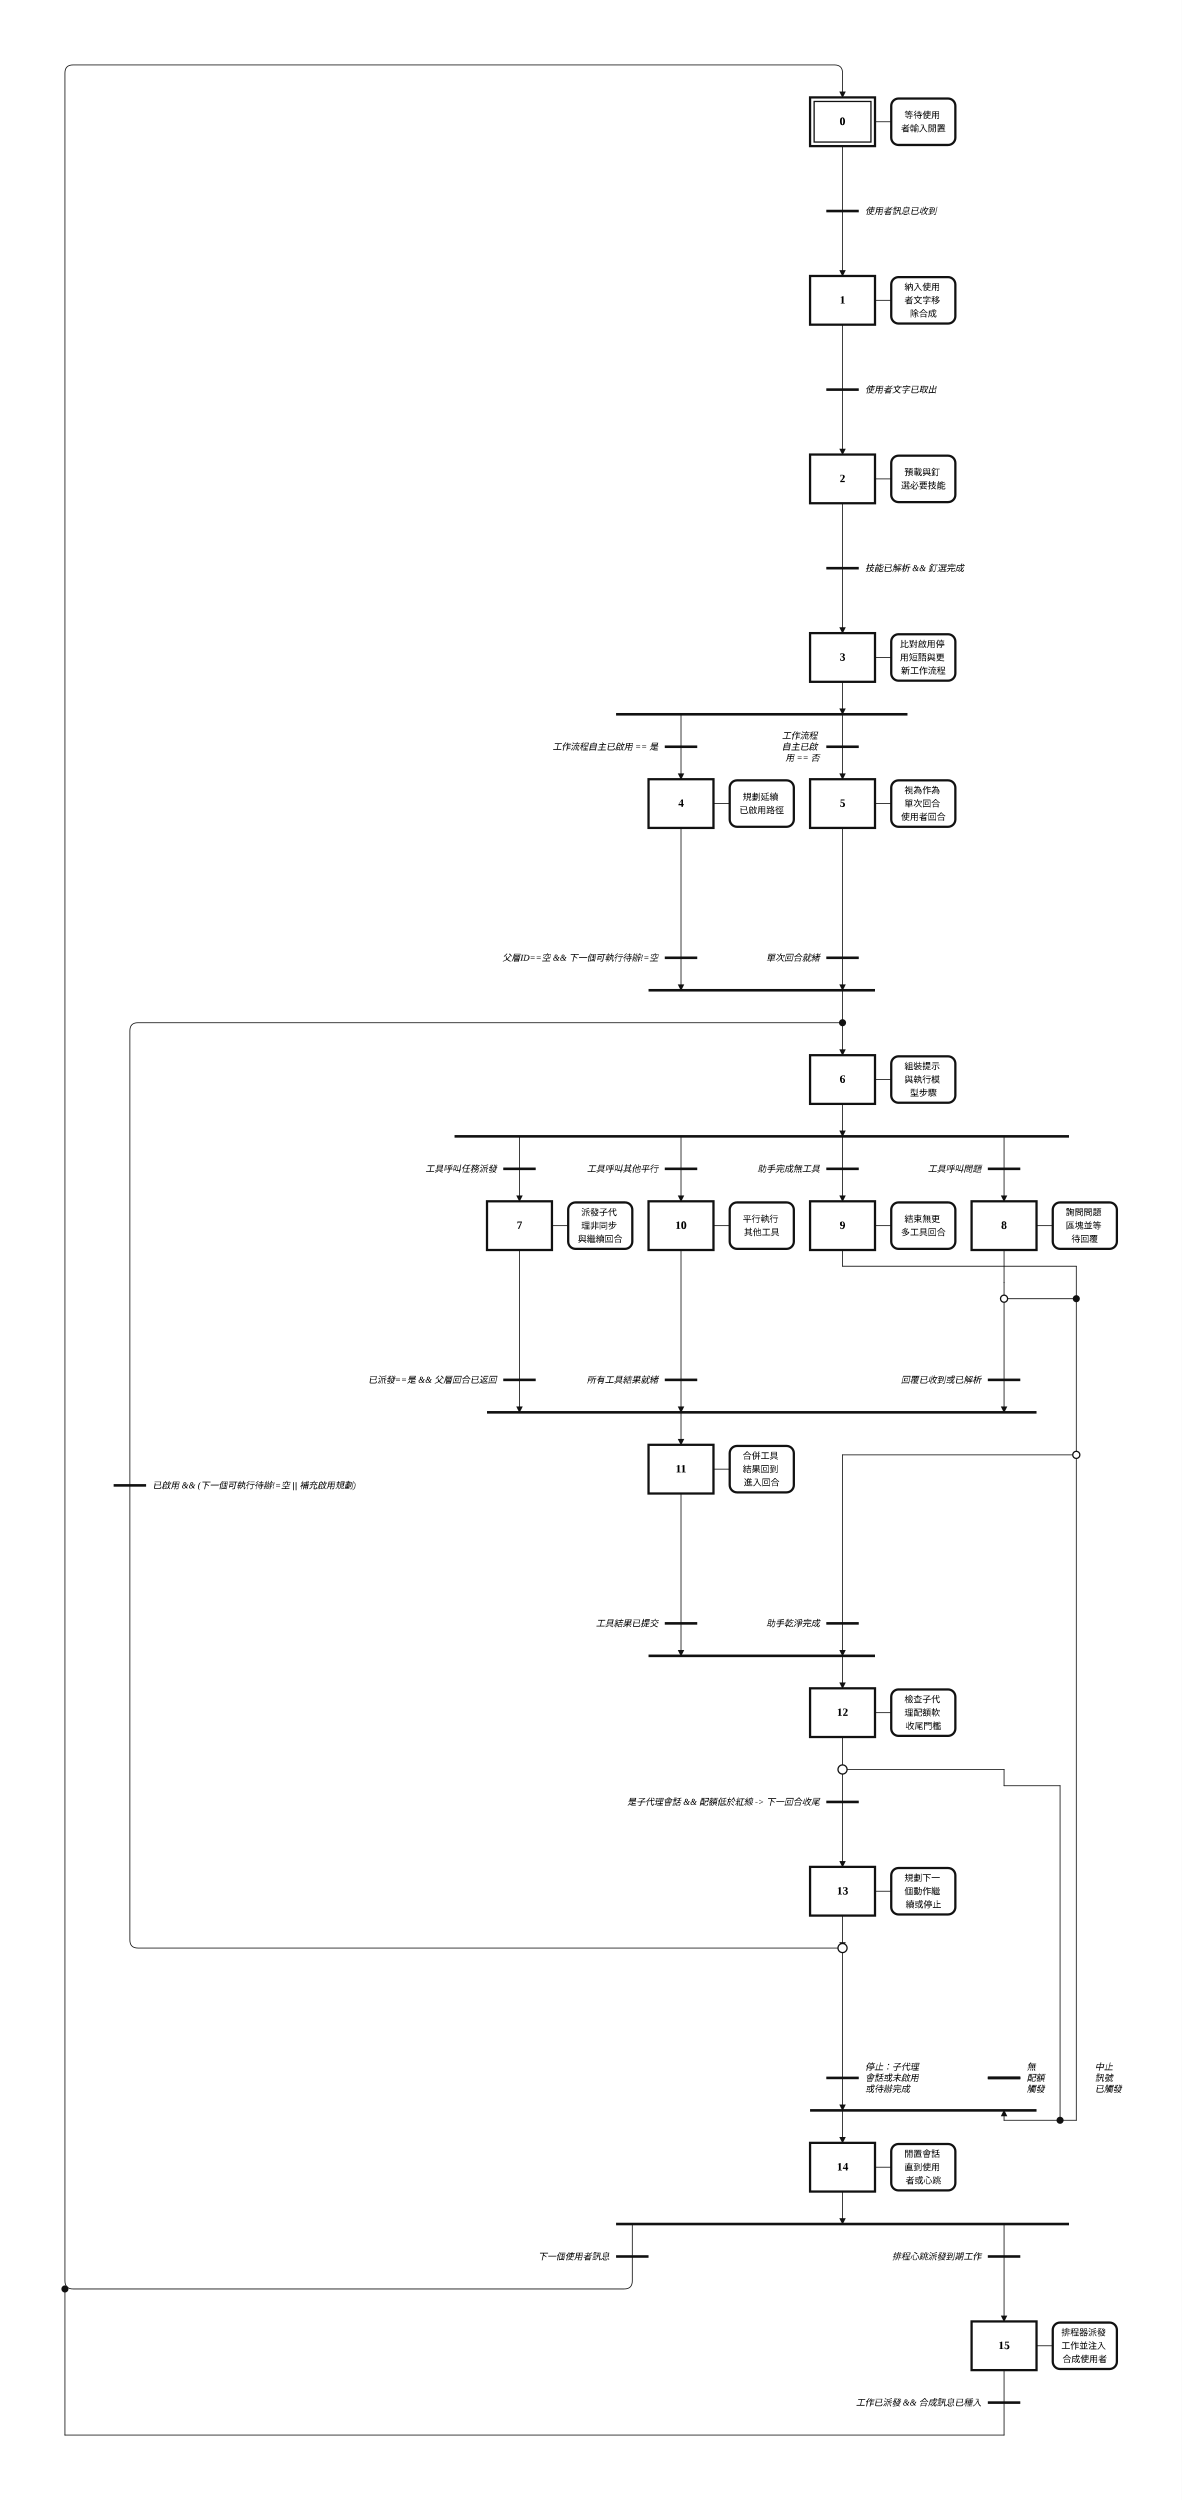
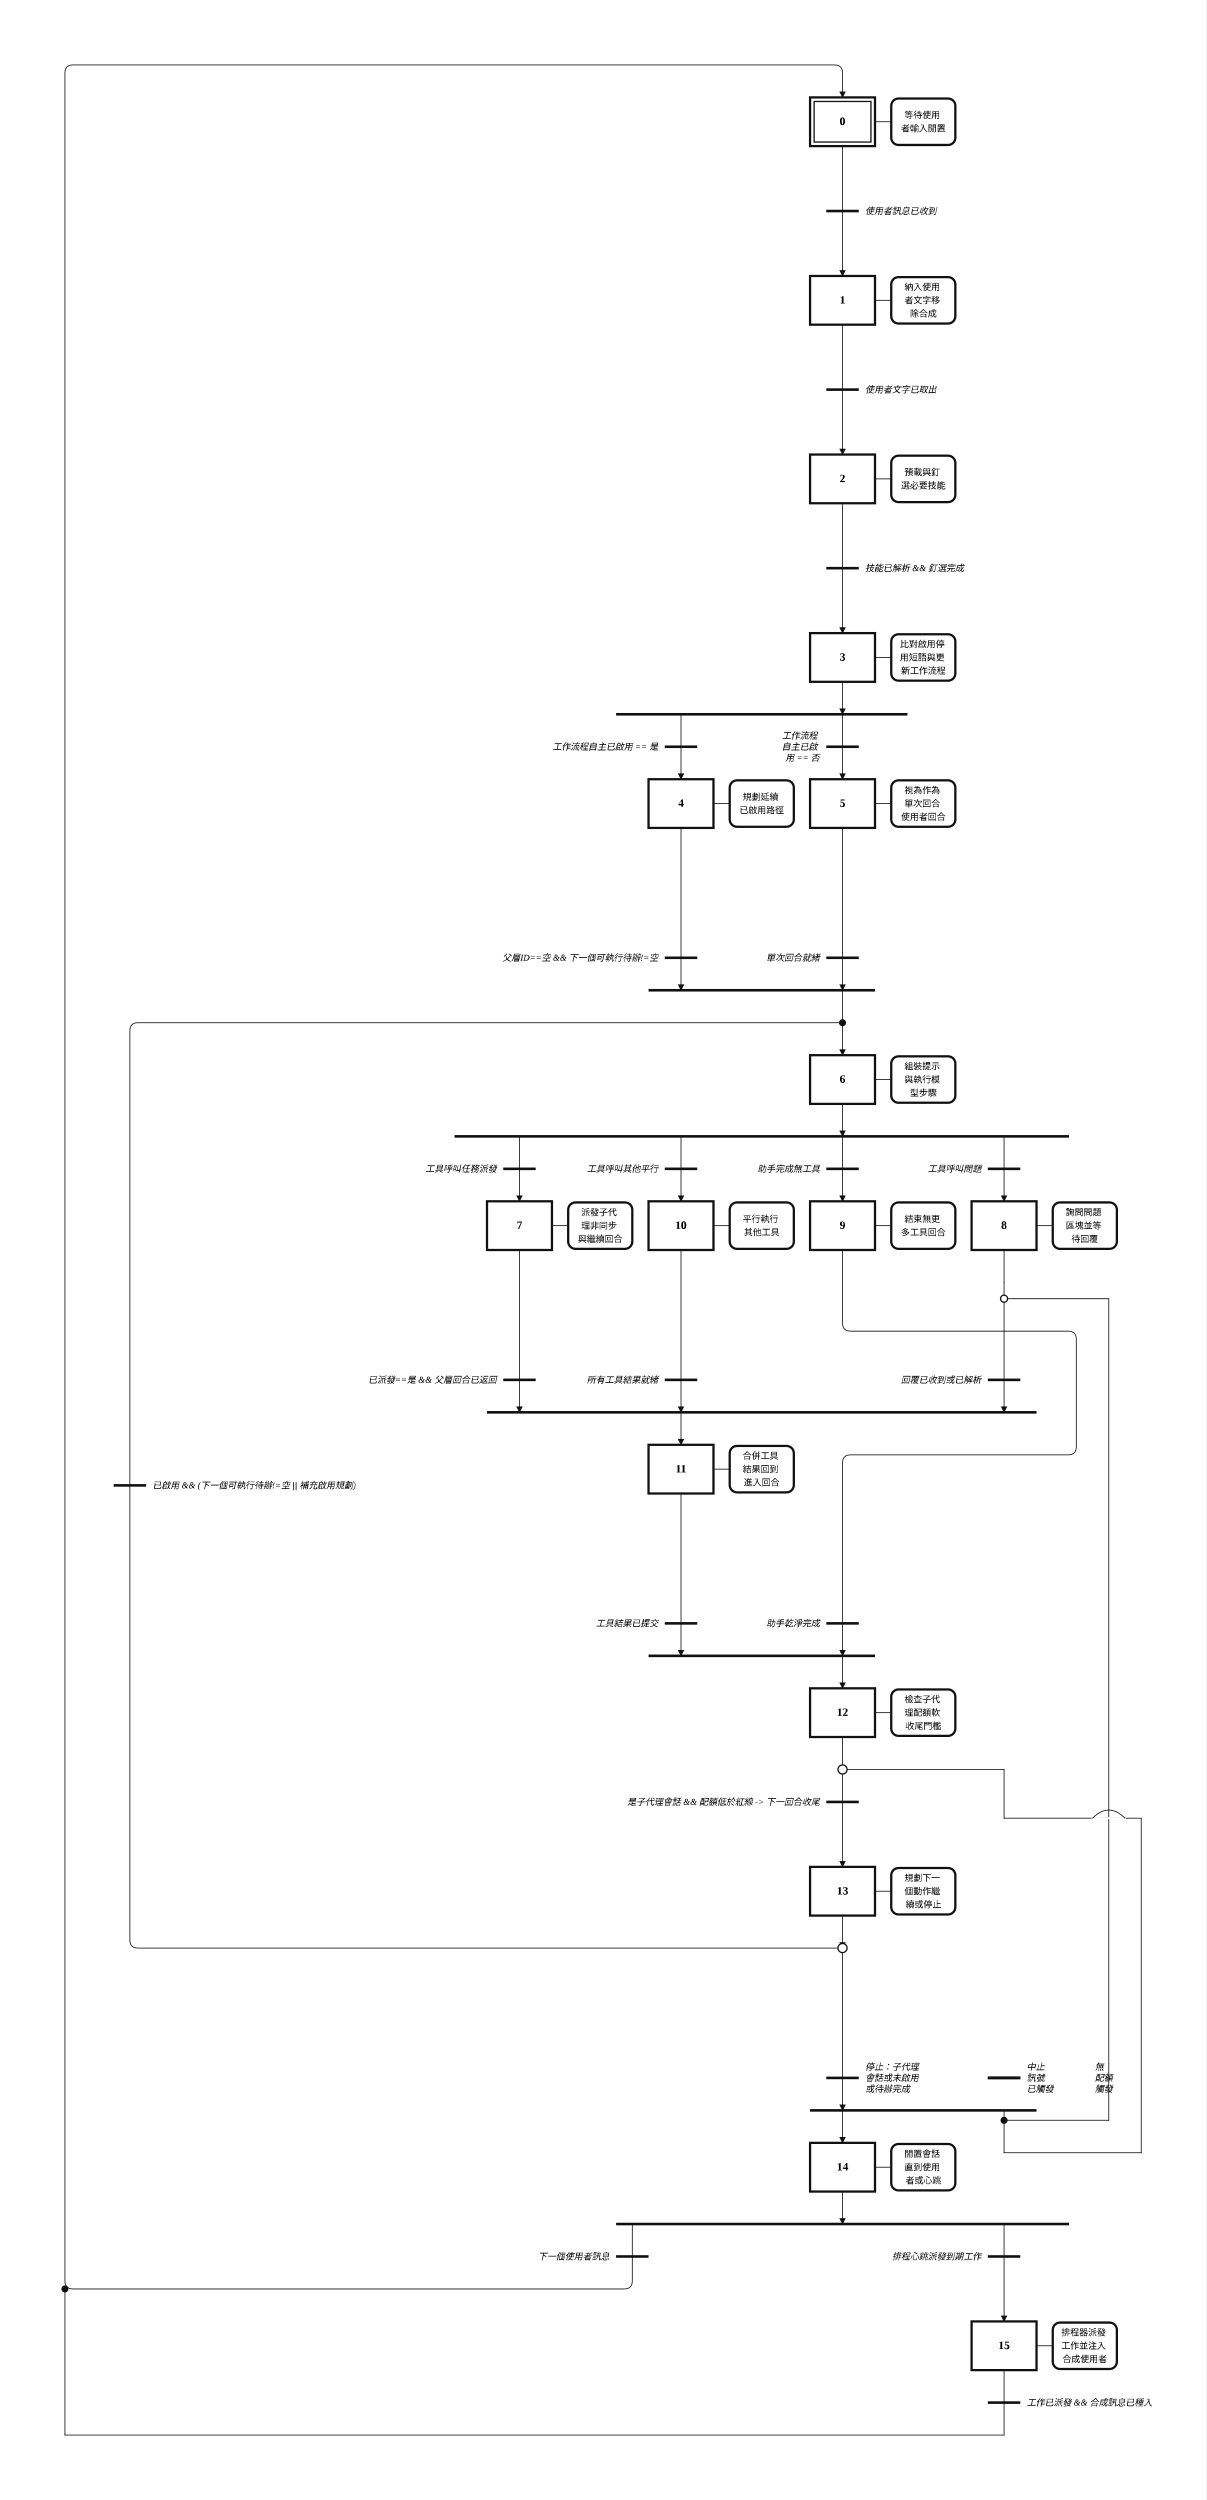
- <svg xmlns="http://www.w3.org/2000/svg" width="1456" height="3080" viewBox="-32.00 -2.00 72.80 154.00" role="img">
+ <svg xmlns="http://www.w3.org/2000/svg" width="1486" height="3080" viewBox="-32.00 -2.00 74.30 154.00" role="img">
  <style>
.step{fill:#fff;stroke:#111;stroke-width:.14}.step-inner{fill:none;stroke:#111;stroke-width:.08}
.action{fill:#fff;stroke:#111;stroke-width:.14}.gate{stroke:#111;stroke-width:.16}
.edge{fill:none;stroke:#111;stroke-width:.05;stroke-linecap:round;stroke-linejoin:round}.edge-arrow{marker-end:url(#arrow)}
.flyover-mask{stroke:#fff;stroke-width:.12;stroke-linecap:round}
.flyover{fill:none;stroke:#111;stroke-width:.05;stroke-linecap:round}
.junction{fill:#111;stroke:#111;stroke-width:0}.branch-junction{fill:#fff;stroke:#111;stroke-width:.08}
.assoc{stroke:#111;stroke-width:.05}.label{font:bold .7px 'Times New Roman', 'BiauKai', 'DFKai-SB', serif;text-anchor:middle;dominant-baseline:middle}
.action-label{font:.55px 'Times New Roman', 'BiauKai', 'DFKai-SB', serif;text-anchor:middle;dominant-baseline:middle}.gate-label{font:italic .55px 'Times New Roman', 'BiauKai', 'DFKai-SB', serif;text-anchor:start;dominant-baseline:middle}.gate-label-left{font:italic .55px 'Times New Roman', 'BiauKai', 'DFKai-SB', serif;text-anchor:end;dominant-baseline:middle}
</style>
  <defs>
    <marker id="arrow" markerWidth="0.4" markerHeight="0.4" refX="0.36" refY="0.2" orient="auto" markerUnits="userSpaceOnUse">
      <path d="M 0 0 L 0.4 0.2 L 0 0.4 z" fill="#111" />
    </marker>
  </defs>
-   <rect x="-32.00" y="-2.00" width="72.80" height="154.00" fill="white" />
+   <rect x="-32.00" y="-2.00" width="74.30" height="154.00" fill="white" />
  <path class="edge edge-arrow" d="M 19.90 118.00 L 19.90 128.00" />
  <path class="edge" d="M 19.90 7.00 L 19.90 11.00" />
  <path class="edge edge-arrow" d="M 19.90 11.00 L 19.90 15.00" />
  <path class="edge" d="M 19.90 18.00 L 19.90 22.00" />
  <path class="edge edge-arrow" d="M 19.90 22.00 L 19.90 26.00" />
  <path class="edge" d="M 19.90 29.00 L 19.90 33.00" />
  <path class="edge edge-arrow" d="M 19.90 33.00 L 19.90 37.00" />
  <path class="edge edge-arrow" d="M 19.90 40.00 L 19.90 42.00" />
  <path class="edge edge-arrow" d="M 9.95 42.00 L 9.95 46.00" />
  <path class="edge edge-arrow" d="M 19.90 42.00 L 19.90 46.00" />
  <path class="edge edge-arrow" d="M 9.95 49.00 L 9.95 59.00" />
  <path class="edge edge-arrow" d="M 19.90 59.00 L 19.90 63.00" />
  <path class="edge edge-arrow" d="M 19.90 49.00 L 19.90 59.00" />
  <path class="edge edge-arrow" d="M 19.90 66.00 L 19.90 68.00" />
  <path class="edge edge-arrow" d="M 0.00 68.00 L 0.00 72.00" />
  <path class="edge edge-arrow" d="M 29.85 68.00 L 29.85 72.00" />
  <path class="edge edge-arrow" d="M 19.90 68.00 L 19.90 72.00" />
  <path class="edge edge-arrow" d="M 9.95 68.00 L 9.95 72.00" />
  <path class="edge edge-arrow" d="M 0.00 75.00 L 0.00 85.00" />
  <path class="edge edge-arrow" d="M 9.95 85.00 L 9.95 87.00" />
  <path class="edge" d="M 29.85 75.00 L 29.85 77.00" />
  <path class="edge edge-arrow" d="M 29.85 77.00 L 29.85 85.00" />
-   <path class="edge" d="M 29.85 78.00 L 34.30 78.00" />
-   <path class="edge" d="M 34.30 78.00 L 34.30 128.61" />
-   <path class="edge" d="M 34.30 128.61 L 29.85 128.61" />
-   <path class="edge edge-arrow" d="M 29.85 128.61 L 29.85 128.00" />
+   <path class="edge" d="M 29.85 78.00 L 36.30 78.00" />
+   <path class="edge" d="M 36.30 78.00 L 36.30 128.61" />
+   <path class="edge" d="M 36.30 128.61 L 29.85 128.61" />
+   <path class="edge" d="M 29.85 128.61 L 29.85 128.00" />
  <path class="edge edge-arrow" d="M 19.90 128.00 L 19.90 130.00" />
-   <path class="edge" d="M 19.90 75.00 L 19.90 76.00" />
-   <path class="edge" d="M 19.90 76.00 L 34.30 76.00" />
-   <path class="edge" d="M 34.30 76.00 L 34.30 78.00" />
-   <path class="edge" d="M 34.30 87.62 L 19.90 87.62" />
-   <path class="edge edge-arrow" d="M 19.90 87.62 L 19.90 100.00" />
+   <path class="edge edge-arrow" d="M 19.90 75.00 L 19.90 79.50 Q 19.90 80.00 20.40 80.00 L 33.80 80.00 Q 34.30 80.00 34.30 80.50 L 34.30 87.12 Q 34.30 87.62 33.80 87.62 L 20.40 87.62 Q 19.90 87.62 19.90 88.12 L 19.90 100.00" />
  <path class="edge edge-arrow" d="M 19.90 100.00 L 19.90 102.00" />
  <path class="edge edge-arrow" d="M 9.95 75.00 L 9.95 85.00" />
  <path class="edge edge-arrow" d="M 9.95 90.00 L 9.95 100.00" />
  <path class="edge" d="M 19.90 105.00 L 19.90 107.00" />
  <path class="edge" d="M 19.90 107.00 L 19.90 109.00" />
  <path class="edge edge-arrow" d="M 19.90 109.00 L 19.90 113.00" />
  <path class="edge" d="M 19.90 107.00 L 29.85 107.00" />
-   <path class="edge" d="M 29.85 107.00 L 29.85 108.00" />
-   <path class="edge" d="M 29.85 108.00 L 33.30 108.00" />
-   <path class="edge" d="M 33.30 108.00 L 33.30 128.61" />
+   <path class="edge" d="M 29.85 107.00 L 29.85 110.00" />
+   <path class="edge" d="M 29.85 110.00 L 38.30 110.00" />
+   <path class="edge" d="M 38.30 110.00 L 38.30 130.61" />
+   <path class="edge" d="M 38.30 130.61 L 29.85 130.61" />
+   <path class="edge" d="M 29.85 130.61 L 29.85 128.61" />
  <path class="edge edge-arrow" d="M 19.90 116.00 L 19.90 118.00" />
  <path class="edge" d="M 19.90 118.00 L -23.50 118.00 Q -24.00 118.00 -24.00 117.50 L -24.00 61.50 Q -24.00 61.00 -23.50 61.00 L 19.90 61.00" />
  <path class="edge edge-arrow" d="M 19.90 133.00 L 19.90 135.00" />
  <path class="edge edge-arrow" d="M 6.95 135.00 L 6.95 138.50 Q 6.95 139.00 6.45 139.00 L -27.50 139.00 Q -28.00 139.00 -28.00 138.50 L -28.00 2.50 Q -28.00 2.00 -27.50 2.00 L 19.40 2.00 Q 19.90 2.00 19.90 2.50 L 19.90 4.00" />
  <path class="edge edge-arrow" d="M 29.85 135.00 L 29.85 141.00" />
  <path class="edge" d="M 29.85 144.00 L 29.85 146.00" />
  <path class="edge" d="M 29.85 146.00 L 29.85 148.00" />
  <path class="edge" d="M 29.85 148.00 L -28.00 148.00" />
  <path class="edge" d="M -28.00 148.00 L -28.00 139.00" />
  <rect class="step" x="17.90" y="4.00" width="4.00" height="3.00" />
  <rect class="step-inner" x="18.15" y="4.25" width="3.50" height="2.50" />
  <text class="label" x="19.90" y="5.50">0</text>
  <rect class="step" x="17.90" y="15.00" width="4.00" height="3.00" />
  <text class="label" x="19.90" y="16.50">1</text>
  <rect class="step" x="17.90" y="26.00" width="4.00" height="3.00" />
  <text class="label" x="19.90" y="27.50">2</text>
  <rect class="step" x="17.90" y="37.00" width="4.00" height="3.00" />
  <text class="label" x="19.90" y="38.50">3</text>
  <rect class="step" x="7.95" y="46.00" width="4.00" height="3.00" />
  <text class="label" x="9.95" y="47.50">4</text>
  <rect class="step" x="17.90" y="46.00" width="4.00" height="3.00" />
  <text class="label" x="19.90" y="47.50">5</text>
  <rect class="step" x="17.90" y="63.00" width="4.00" height="3.00" />
  <text class="label" x="19.90" y="64.50">6</text>
  <rect class="step" x="-2.00" y="72.00" width="4.00" height="3.00" />
  <text class="label" x="0.00" y="73.50">7</text>
  <rect class="step" x="27.85" y="72.00" width="4.00" height="3.00" />
  <text class="label" x="29.85" y="73.50">8</text>
  <rect class="step" x="17.90" y="72.00" width="4.00" height="3.00" />
  <text class="label" x="19.90" y="73.50">9</text>
  <rect class="step" x="7.95" y="72.00" width="4.00" height="3.00" />
  <text class="label" x="9.95" y="73.50">10</text>
  <rect class="step" x="7.95" y="87.00" width="4.00" height="3.00" />
  <text class="label" x="9.95" y="88.50">11</text>
  <rect class="step" x="17.90" y="102.00" width="4.00" height="3.00" />
  <text class="label" x="19.90" y="103.50">12</text>
  <rect class="step" x="17.90" y="113.00" width="4.00" height="3.00" />
  <text class="label" x="19.90" y="114.50">13</text>
  <rect class="step" x="17.90" y="130.00" width="4.00" height="3.00" />
  <text class="label" x="19.90" y="131.50">14</text>
  <rect class="step" x="27.85" y="141.00" width="4.00" height="3.00" />
  <text class="label" x="29.85" y="142.50">15</text>
  <line class="assoc" x1="21.90" y1="5.50" x2="22.90" y2="5.50" />
  <rect class="action" x="22.90" y="4.07" width="3.95" height="2.86" rx="0.45" ry="0.45" />
  <text class="action-label" x="24.88" y="5.09">
    <tspan x="24.88" dy="0">等待使用</tspan>
    <tspan x="24.88" dy="0.82">者輸入閒置</tspan>
  </text>
  <line class="assoc" x1="21.90" y1="16.50" x2="22.90" y2="16.50" />
  <rect class="action" x="22.90" y="15.07" width="3.95" height="2.86" rx="0.45" ry="0.45" />
  <text class="action-label" x="24.88" y="15.68">
    <tspan x="24.88" dy="0">納入使用</tspan>
    <tspan x="24.88" dy="0.82">者文字移</tspan>
    <tspan x="24.88" dy="0.82">除合成</tspan>
  </text>
  <line class="assoc" x1="21.90" y1="27.50" x2="22.90" y2="27.50" />
  <rect class="action" x="22.90" y="26.07" width="3.95" height="2.86" rx="0.45" ry="0.45" />
  <text class="action-label" x="24.88" y="27.09">
    <tspan x="24.88" dy="0">預載與釘</tspan>
    <tspan x="24.88" dy="0.82">選必要技能</tspan>
  </text>
  <line class="assoc" x1="21.90" y1="38.50" x2="22.90" y2="38.50" />
  <rect class="action" x="22.90" y="37.07" width="3.95" height="2.86" rx="0.45" ry="0.45" />
  <text class="action-label" x="24.88" y="37.68">
    <tspan x="24.88" dy="0">比對啟用停</tspan>
    <tspan x="24.88" dy="0.82">用短語與更</tspan>
    <tspan x="24.88" dy="0.82">新工作流程</tspan>
  </text>
  <line class="assoc" x1="11.95" y1="47.50" x2="12.95" y2="47.50" />
  <rect class="action" x="12.95" y="46.07" width="3.95" height="2.86" rx="0.45" ry="0.45" />
  <text class="action-label" x="14.92" y="47.09">
    <tspan x="14.92" dy="0">規劃延續</tspan>
    <tspan x="14.92" dy="0.82">已啟用路徑</tspan>
  </text>
  <line class="assoc" x1="21.90" y1="47.50" x2="22.90" y2="47.50" />
  <rect class="action" x="22.90" y="46.07" width="3.95" height="2.86" rx="0.45" ry="0.45" />
  <text class="action-label" x="24.88" y="46.68">
    <tspan x="24.88" dy="0">視為作為</tspan>
    <tspan x="24.88" dy="0.82">單次回合</tspan>
    <tspan x="24.88" dy="0.82">使用者回合</tspan>
  </text>
  <line class="assoc" x1="21.90" y1="64.50" x2="22.90" y2="64.50" />
  <rect class="action" x="22.90" y="63.07" width="3.95" height="2.86" rx="0.45" ry="0.45" />
  <text class="action-label" x="24.88" y="63.68">
    <tspan x="24.88" dy="0">組裝提示</tspan>
    <tspan x="24.88" dy="0.82">與執行模</tspan>
    <tspan x="24.88" dy="0.82">型步驟</tspan>
  </text>
  <line class="assoc" x1="2.00" y1="73.50" x2="3.00" y2="73.50" />
  <rect class="action" x="3.00" y="72.07" width="3.95" height="2.86" rx="0.45" ry="0.45" />
  <text class="action-label" x="4.97" y="72.68">
    <tspan x="4.97" dy="0">派發子代</tspan>
    <tspan x="4.97" dy="0.82">理非同步</tspan>
    <tspan x="4.97" dy="0.82">與繼續回合</tspan>
  </text>
  <line class="assoc" x1="31.85" y1="73.50" x2="32.85" y2="73.50" />
  <rect class="action" x="32.85" y="72.07" width="3.95" height="2.86" rx="0.45" ry="0.45" />
  <text class="action-label" x="34.82" y="72.68">
    <tspan x="34.82" dy="0">詢問問題</tspan>
    <tspan x="34.82" dy="0.82">區塊並等</tspan>
    <tspan x="34.82" dy="0.82">待回覆</tspan>
  </text>
  <line class="assoc" x1="21.90" y1="73.50" x2="22.90" y2="73.50" />
  <rect class="action" x="22.90" y="72.07" width="3.95" height="2.86" rx="0.45" ry="0.45" />
  <text class="action-label" x="24.88" y="73.09">
    <tspan x="24.88" dy="0">結束無更</tspan>
    <tspan x="24.88" dy="0.82">多工具回合</tspan>
  </text>
  <line class="assoc" x1="11.95" y1="73.50" x2="12.95" y2="73.50" />
  <rect class="action" x="12.95" y="72.07" width="3.95" height="2.86" rx="0.45" ry="0.45" />
  <text class="action-label" x="14.92" y="73.09">
    <tspan x="14.92" dy="0">平行執行</tspan>
    <tspan x="14.92" dy="0.82">其他工具</tspan>
  </text>
  <line class="assoc" x1="11.95" y1="88.50" x2="12.95" y2="88.50" />
  <rect class="action" x="12.95" y="87.07" width="3.95" height="2.86" rx="0.45" ry="0.45" />
  <text class="action-label" x="14.92" y="87.68">
    <tspan x="14.92" dy="0">合併工具</tspan>
    <tspan x="14.92" dy="0.82">結果回到</tspan>
    <tspan x="14.92" dy="0.82">進入回合</tspan>
  </text>
  <line class="assoc" x1="21.90" y1="103.50" x2="22.90" y2="103.50" />
  <rect class="action" x="22.90" y="102.07" width="3.95" height="2.86" rx="0.45" ry="0.45" />
  <text class="action-label" x="24.88" y="102.68">
    <tspan x="24.88" dy="0">檢查子代</tspan>
    <tspan x="24.88" dy="0.82">理配額軟</tspan>
    <tspan x="24.88" dy="0.82">收尾門檻</tspan>
  </text>
  <line class="assoc" x1="21.90" y1="114.50" x2="22.90" y2="114.50" />
  <rect class="action" x="22.90" y="113.07" width="3.95" height="2.86" rx="0.45" ry="0.45" />
  <text class="action-label" x="24.88" y="113.68">
    <tspan x="24.88" dy="0">規劃下一</tspan>
    <tspan x="24.88" dy="0.82">個動作繼</tspan>
    <tspan x="24.88" dy="0.82">續或停止</tspan>
  </text>
  <line class="assoc" x1="21.90" y1="131.50" x2="22.90" y2="131.50" />
  <rect class="action" x="22.90" y="130.07" width="3.95" height="2.86" rx="0.45" ry="0.45" />
  <text class="action-label" x="24.88" y="130.68">
    <tspan x="24.88" dy="0">閒置會話</tspan>
    <tspan x="24.88" dy="0.82">直到使用</tspan>
    <tspan x="24.88" dy="0.82">者或心跳</tspan>
  </text>
  <line class="assoc" x1="31.85" y1="142.50" x2="32.85" y2="142.50" />
  <rect class="action" x="32.85" y="141.07" width="3.95" height="2.86" rx="0.45" ry="0.45" />
  <text class="action-label" x="34.82" y="141.68">
    <tspan x="34.82" dy="0">排程器派發</tspan>
    <tspan x="34.82" dy="0.82">工作並注入</tspan>
    <tspan x="34.82" dy="0.82">合成使用者</tspan>
  </text>
  <line class="gate" x1="18.90" y1="11.00" x2="20.90" y2="11.00" />
  <text class="gate-label" x="21.30" y="11.00">
    <tspan x="21.30" dy="0">使用者訊息已收到</tspan>
  </text>
  <line class="gate" x1="18.90" y1="22.00" x2="20.90" y2="22.00" />
  <text class="gate-label" x="21.30" y="22.00">
    <tspan x="21.30" dy="0">使用者文字已取出</tspan>
  </text>
  <line class="gate" x1="18.90" y1="33.00" x2="20.90" y2="33.00" />
  <text class="gate-label" x="21.30" y="33.00">
    <tspan x="21.30" dy="0">技能已解析 &amp;&amp; 釘選完成</tspan>
  </text>
  <line class="gate" x1="5.95" y1="42.00" x2="23.90" y2="42.00" />
  <line class="gate" x1="7.95" y1="59.00" x2="21.90" y2="59.00" />
  <line class="gate" x1="-4.00" y1="68.00" x2="33.85" y2="68.00" />
  <line class="gate" x1="-2.00" y1="85.00" x2="31.85" y2="85.00" />
  <line class="gate" x1="17.90" y1="128.00" x2="31.85" y2="128.00" />
  <line class="gate" x1="7.95" y1="100.00" x2="21.90" y2="100.00" />
  <line class="gate" x1="18.90" y1="109.00" x2="20.90" y2="109.00" />
  <text class="gate-label-left" x="18.50" y="109.00">
    <tspan x="18.50" dy="0">是子代理會話 &amp;&amp; 配額低於紅線 -&gt; 下一回合收尾</tspan>
  </text>
  <circle class="branch-junction" cx="19.90" cy="118.00" r="0.28" />
  <line class="gate" x1="5.95" y1="135.00" x2="33.85" y2="135.00" />
  <line class="gate" x1="28.85" y1="146.00" x2="30.85" y2="146.00" />
-   <text class="gate-label-left" x="28.45" y="146.00">
-     <tspan x="28.45" dy="0">工作已派發 &amp;&amp; 合成訊息已種入</tspan>
+   <text class="gate-label" x="31.25" y="146.00">
+     <tspan x="31.25" dy="0">工作已派發 &amp;&amp; 合成訊息已種入</tspan>
  </text>
  <line class="gate" x1="8.95" y1="44.00" x2="10.95" y2="44.00" />
  <text class="gate-label-left" x="8.55" y="44.00">
    <tspan x="8.55" dy="0">工作流程自主已啟用 == 是</tspan>
  </text>
  <line class="gate" x1="18.90" y1="44.00" x2="20.90" y2="44.00" />
  <text class="gate-label-left" x="18.50" y="43.32">
    <tspan x="18.50" dy="0">工作流程</tspan>
    <tspan x="18.50" dy="0.68">自主已啟</tspan>
    <tspan x="18.50" dy="0.68">用 == 否</tspan>
  </text>
  <line class="gate" x1="8.95" y1="57.00" x2="10.95" y2="57.00" />
  <text class="gate-label-left" x="8.55" y="57.00">
    <tspan x="8.55" dy="0">父層ID==空 &amp;&amp; 下一個可執行待辦!=空</tspan>
  </text>
  <line class="gate" x1="18.90" y1="57.00" x2="20.90" y2="57.00" />
  <text class="gate-label-left" x="18.50" y="57.00">
    <tspan x="18.50" dy="0">單次回合就緒</tspan>
  </text>
  <line class="gate" x1="-1.00" y1="70.00" x2="1.00" y2="70.00" />
  <text class="gate-label-left" x="-1.40" y="70.00">
    <tspan x="-1.40" dy="0">工具呼叫任務派發</tspan>
  </text>
  <line class="gate" x1="28.85" y1="70.00" x2="30.85" y2="70.00" />
  <text class="gate-label-left" x="28.45" y="70.00">
    <tspan x="28.45" dy="0">工具呼叫問題</tspan>
  </text>
  <line class="gate" x1="18.90" y1="70.00" x2="20.90" y2="70.00" />
  <text class="gate-label-left" x="18.50" y="70.00">
    <tspan x="18.50" dy="0">助手完成無工具</tspan>
  </text>
  <line class="gate" x1="8.95" y1="70.00" x2="10.95" y2="70.00" />
  <text class="gate-label-left" x="8.55" y="70.00">
    <tspan x="8.55" dy="0">工具呼叫其他平行</tspan>
  </text>
  <line class="gate" x1="-1.00" y1="83.00" x2="1.00" y2="83.00" />
  <text class="gate-label-left" x="-1.40" y="83.00">
    <tspan x="-1.40" dy="0">已派發==是 &amp;&amp; 父層回合已返回</tspan>
  </text>
  <line class="gate" x1="28.85" y1="83.00" x2="30.85" y2="83.00" />
  <text class="gate-label-left" x="28.45" y="83.00">
    <tspan x="28.45" dy="0">回覆已收到或已解析</tspan>
  </text>
  <line class="gate" x1="28.85" y1="126.00" x2="30.85" y2="126.00" />
-   <text class="gate-label" x="35.45" y="125.32">
-     <tspan x="35.45" dy="0">中止</tspan>
-     <tspan x="35.45" dy="0.68">訊號</tspan>
-     <tspan x="35.45" dy="0.68">已觸發</tspan>
+   <text class="gate-label" x="31.25" y="125.32">
+     <tspan x="31.25" dy="0">中止</tspan>
+     <tspan x="31.25" dy="0.68">訊號</tspan>
+     <tspan x="31.25" dy="0.68">已觸發</tspan>
  </text>
  <line class="gate" x1="18.90" y1="98.00" x2="20.90" y2="98.00" />
  <text class="gate-label-left" x="18.50" y="98.00">
    <tspan x="18.50" dy="0">助手乾淨完成</tspan>
  </text>
  <line class="gate" x1="8.95" y1="83.00" x2="10.95" y2="83.00" />
  <text class="gate-label-left" x="8.55" y="83.00">
    <tspan x="8.55" dy="0">所有工具結果就緒</tspan>
  </text>
  <line class="gate" x1="8.95" y1="98.00" x2="10.95" y2="98.00" />
  <text class="gate-label-left" x="8.55" y="98.00">
    <tspan x="8.55" dy="0">工具結果已提交</tspan>
  </text>
  <line class="gate" x1="28.85" y1="126.00" x2="30.85" y2="126.00" />
-   <text class="gate-label" x="31.25" y="125.32">
-     <tspan x="31.25" dy="0">無</tspan>
-     <tspan x="31.25" dy="0.68">配額</tspan>
-     <tspan x="31.25" dy="0.68">觸發</tspan>
+   <text class="gate-label" x="35.45" y="125.32">
+     <tspan x="35.45" dy="0">無</tspan>
+     <tspan x="35.45" dy="0.68">配額</tspan>
+     <tspan x="35.45" dy="0.68">觸發</tspan>
  </text>
  <line class="gate" x1="-25.00" y1="89.50" x2="-23.00" y2="89.50" />
  <text class="gate-label" x="-22.60" y="89.50">
    <tspan x="-22.60" dy="0">已啟用 &amp;&amp; (下一個可執行待辦!=空 || 補充啟用規劃)</tspan>
  </text>
  <line class="gate" x1="18.90" y1="126.00" x2="20.90" y2="126.00" />
  <text class="gate-label" x="21.30" y="125.32">
    <tspan x="21.30" dy="0">停止：子代理</tspan>
    <tspan x="21.30" dy="0.68">會話或未啟用</tspan>
    <tspan x="21.30" dy="0.68">或待辦完成</tspan>
  </text>
  <line class="gate" x1="5.95" y1="137.00" x2="7.95" y2="137.00" />
  <text class="gate-label-left" x="5.55" y="137.00">
    <tspan x="5.55" dy="0">下一個使用者訊息</tspan>
  </text>
  <line class="gate" x1="28.85" y1="137.00" x2="30.85" y2="137.00" />
  <text class="gate-label-left" x="28.45" y="137.00">
    <tspan x="28.45" dy="0">排程心跳派發到期工作</tspan>
  </text>
+   <line class="flyover-mask" x1="35.30" y1="110.00" x2="37.30" y2="110.00" />
+   <path class="flyover" d="M 35.30 110.00 Q 36.30 109.00 37.30 110.00" />
  <circle class="junction" cx="19.90" cy="61.00" r="0.22" />
  <circle class="branch-junction" cx="29.85" cy="78.00" r="0.22" />
-   <circle class="junction" cx="34.30" cy="78.00" r="0.22" />
-   <circle class="branch-junction" cx="34.30" cy="87.62" r="0.22" />
-   <circle class="junction" cx="33.30" cy="128.61" r="0.22" />
+   <circle class="junction" cx="29.85" cy="128.61" r="0.22" />
  <circle class="junction" cx="-28.00" cy="139.00" r="0.22" />
  <circle class="branch-junction" cx="19.90" cy="107.00" r="0.28" />
</svg>
